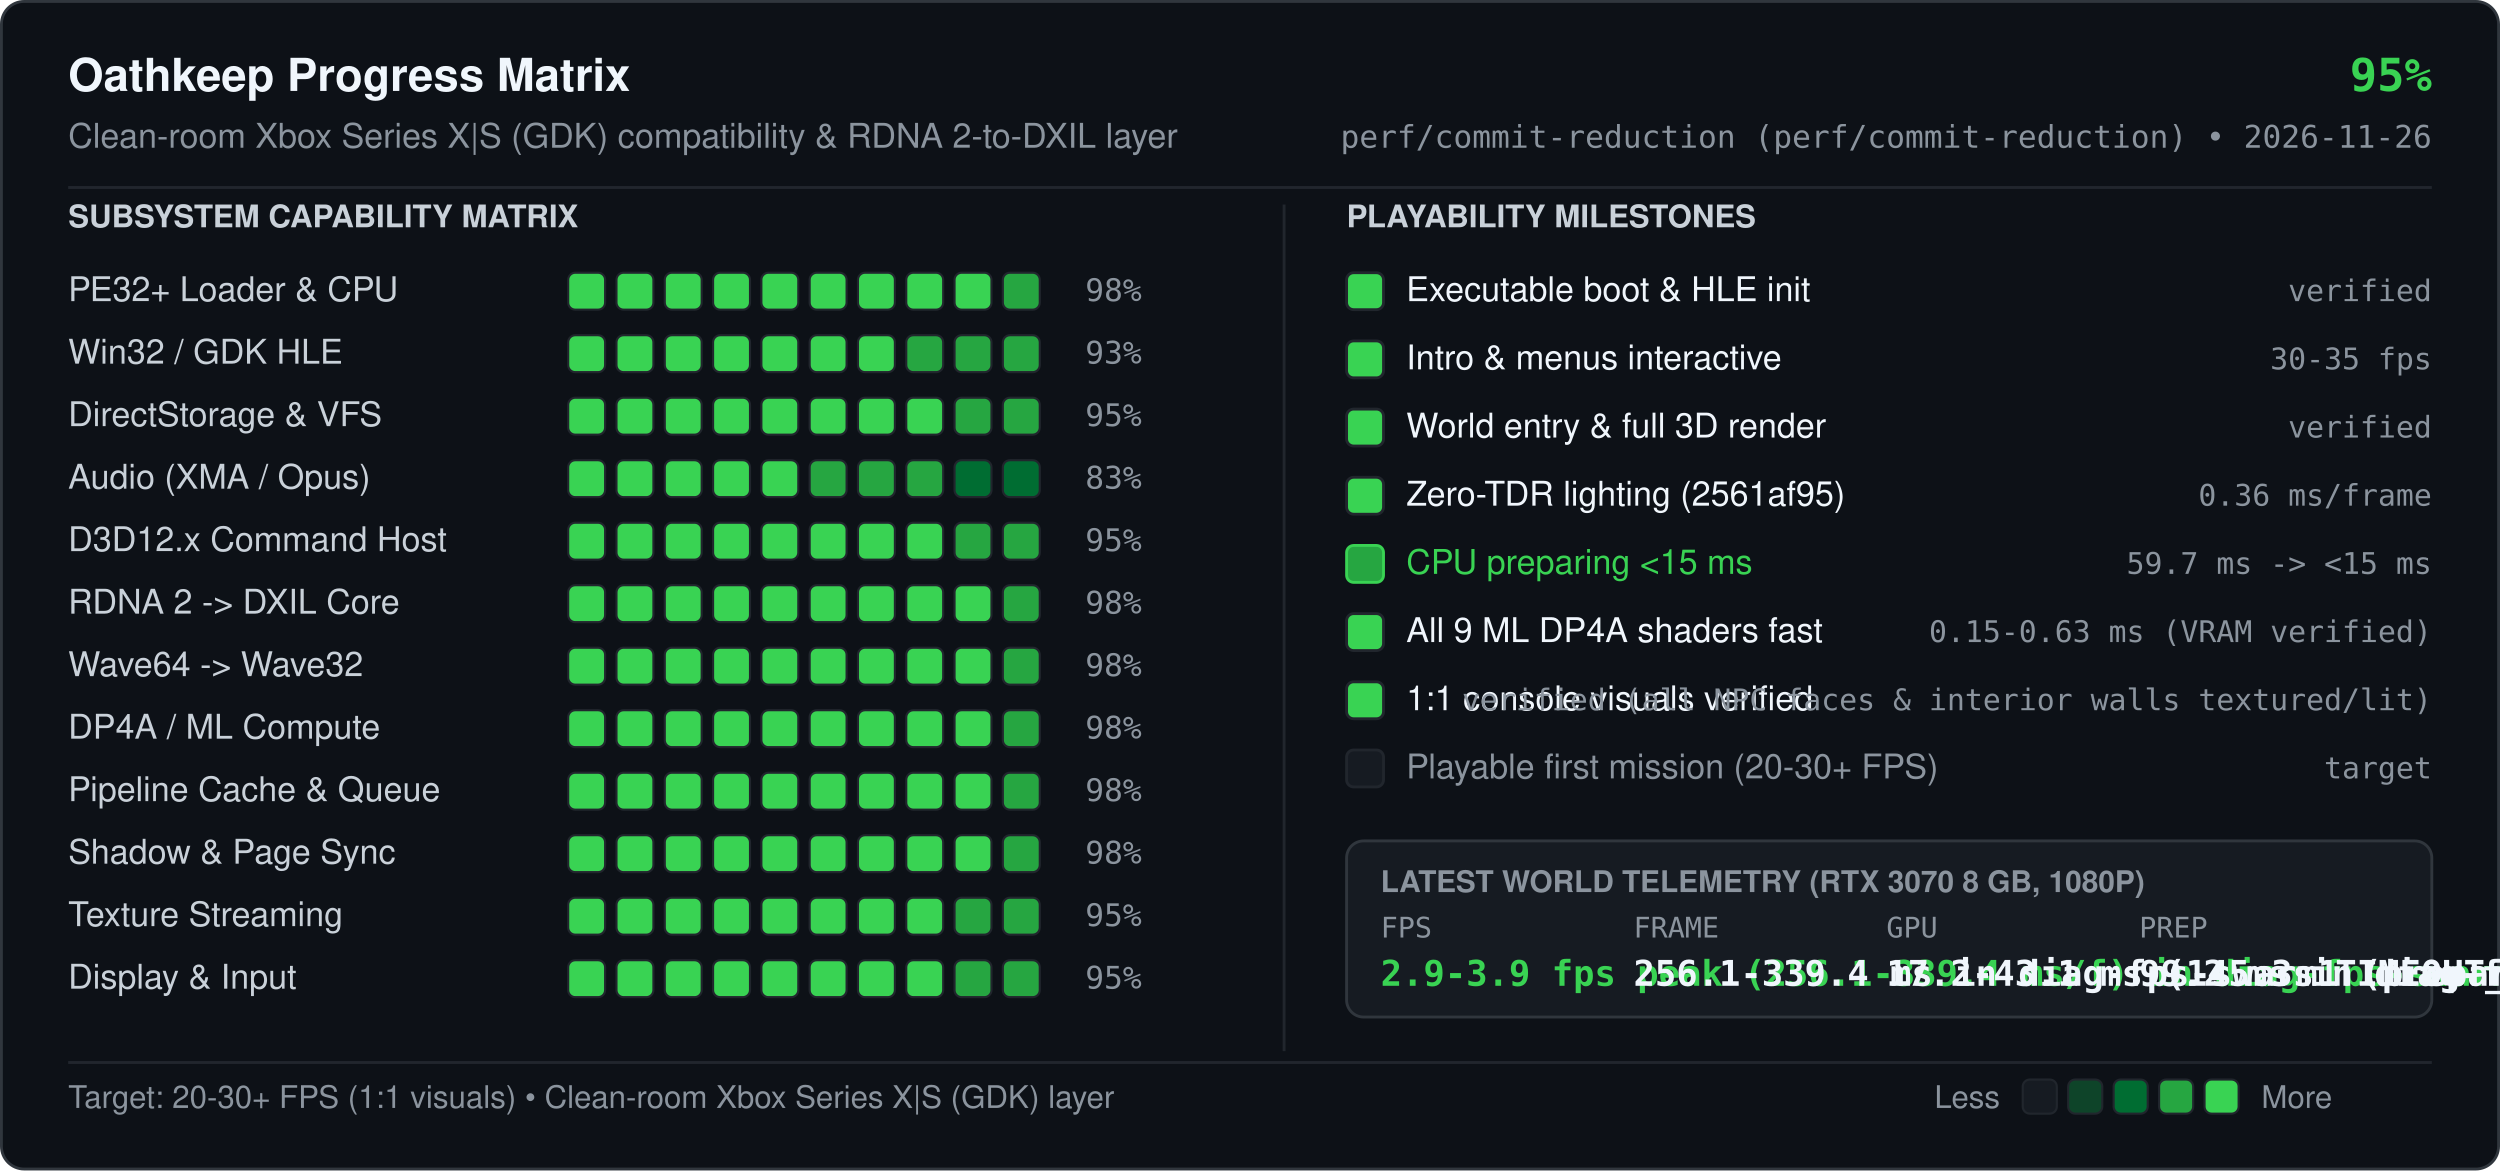
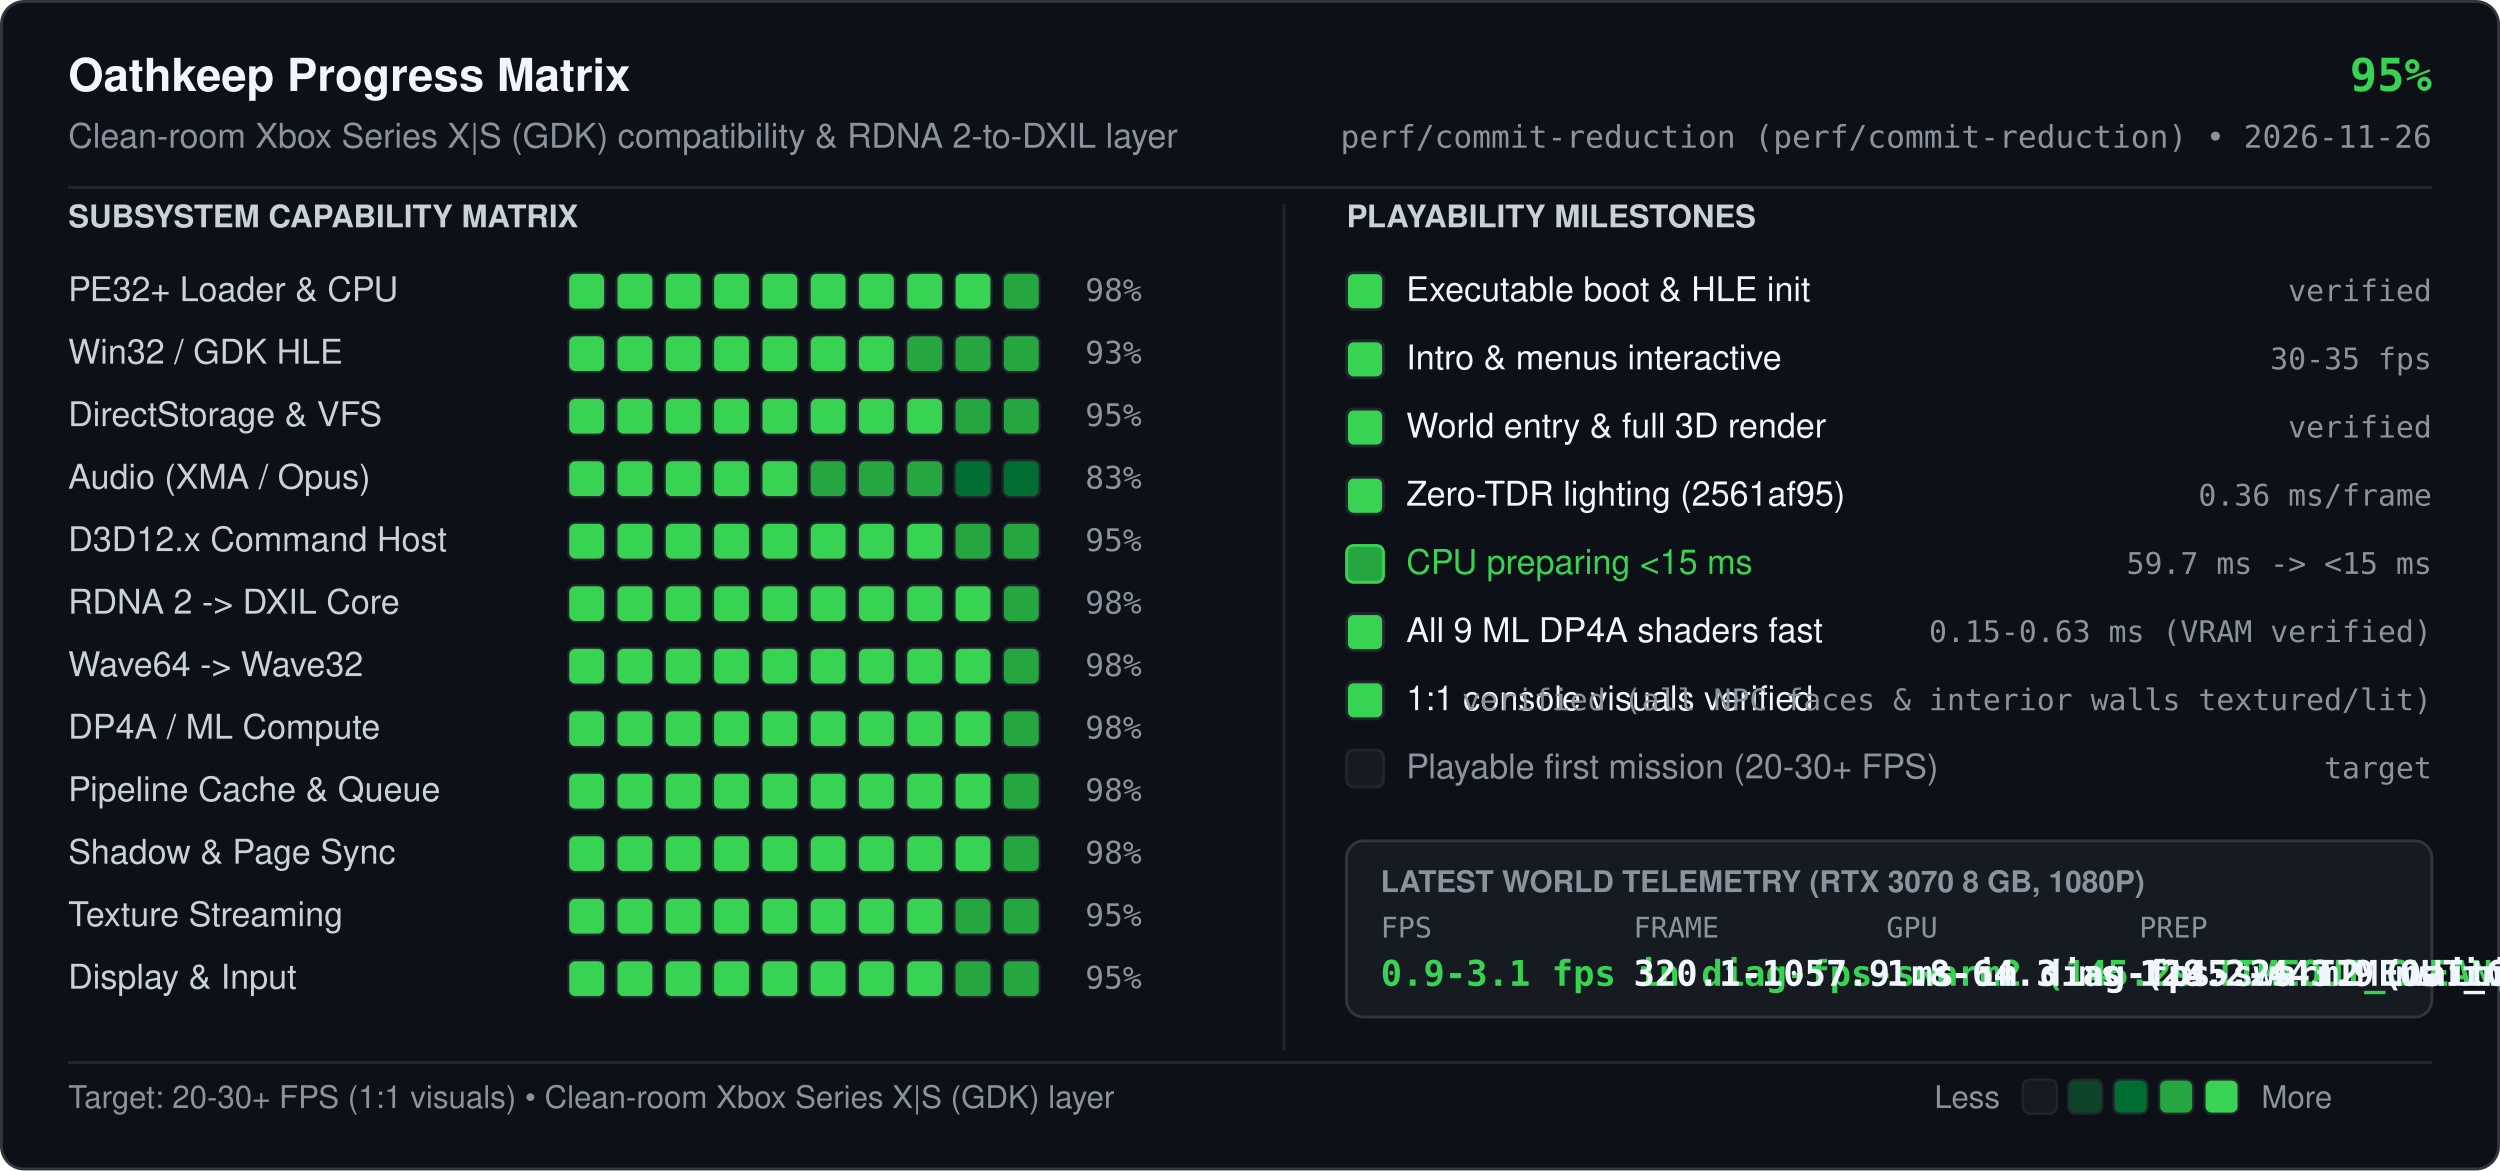
<svg xmlns="http://www.w3.org/2000/svg" width="880" height="412" viewBox="0 0 880 412" role="img" aria-label="Oathkeep Compatibility and Performance Progress">
  <defs>
    <style>text { font-family: -apple-system, BlinkMacSystemFont, 'Segoe UI', Helvetica, Arial, sans-serif; } .mono { font-family: ui-monospace, SFMono-Regular, Menlo, Consolas, monospace; }</style>
  </defs>
  <rect x="0.5" y="0.5" width="879" height="411" rx="8" fill="#0d1117" stroke="#30363d" />
  <text x="24" y="32" fill="#f0f6fc" font-size="16" font-weight="600">Oathkeep Progress Matrix</text>
  <text x="24" y="52" fill="#8b949e" font-size="12">Clean-room Xbox Series X|S (GDK) compatibility &amp; RDNA 2-to-DXIL layer</text>
  <text x="856" y="32" text-anchor="end" fill="#39d353" font-size="16" font-weight="700" class="mono">95%</text>
  <text x="856" y="52" text-anchor="end" fill="#8b949e" font-size="11" class="mono">perf/commit-reduction (perf/commit-reduction) • 2026-11-26</text>
  <line x1="24" y1="66" x2="856" y2="66" stroke="#21262d" />
  <text x="24" y="80" fill="#c9d1d9" font-size="11" font-weight="600">SUBSYSTEM CAPABILITY MATRIX</text>
  <text x="24" y="106" fill="#c9d1d9" font-size="12">PE32+ Loader &amp; CPU</text>
  <rect x="200" y="96" width="13" height="13" rx="2.5" fill="#39d353" stroke="#21262d" stroke-width="0.75" />
  <rect x="217" y="96" width="13" height="13" rx="2.5" fill="#39d353" stroke="#21262d" stroke-width="0.75" />
  <rect x="234" y="96" width="13" height="13" rx="2.5" fill="#39d353" stroke="#21262d" stroke-width="0.75" />
  <rect x="251" y="96" width="13" height="13" rx="2.5" fill="#39d353" stroke="#21262d" stroke-width="0.75" />
  <rect x="268" y="96" width="13" height="13" rx="2.5" fill="#39d353" stroke="#21262d" stroke-width="0.75" />
  <rect x="285" y="96" width="13" height="13" rx="2.5" fill="#39d353" stroke="#21262d" stroke-width="0.75" />
  <rect x="302" y="96" width="13" height="13" rx="2.5" fill="#39d353" stroke="#21262d" stroke-width="0.75" />
  <rect x="319" y="96" width="13" height="13" rx="2.5" fill="#39d353" stroke="#21262d" stroke-width="0.75" />
  <rect x="336" y="96" width="13" height="13" rx="2.5" fill="#39d353" stroke="#21262d" stroke-width="0.75" />
  <rect x="353" y="96" width="13" height="13" rx="2.5" fill="#26a641" stroke="#21262d" stroke-width="0.75" />
  <text x="382" y="106" fill="#8b949e" font-size="11" class="mono"> 98%</text>
  <text x="24" y="128" fill="#c9d1d9" font-size="12">Win32 / GDK HLE</text>
  <rect x="200" y="118" width="13" height="13" rx="2.5" fill="#39d353" stroke="#21262d" stroke-width="0.75" />
  <rect x="217" y="118" width="13" height="13" rx="2.5" fill="#39d353" stroke="#21262d" stroke-width="0.75" />
  <rect x="234" y="118" width="13" height="13" rx="2.5" fill="#39d353" stroke="#21262d" stroke-width="0.75" />
  <rect x="251" y="118" width="13" height="13" rx="2.5" fill="#39d353" stroke="#21262d" stroke-width="0.75" />
  <rect x="268" y="118" width="13" height="13" rx="2.5" fill="#39d353" stroke="#21262d" stroke-width="0.75" />
  <rect x="285" y="118" width="13" height="13" rx="2.5" fill="#39d353" stroke="#21262d" stroke-width="0.75" />
  <rect x="302" y="118" width="13" height="13" rx="2.5" fill="#39d353" stroke="#21262d" stroke-width="0.75" />
  <rect x="319" y="118" width="13" height="13" rx="2.5" fill="#26a641" stroke="#21262d" stroke-width="0.75" />
  <rect x="336" y="118" width="13" height="13" rx="2.5" fill="#26a641" stroke="#21262d" stroke-width="0.75" />
  <rect x="353" y="118" width="13" height="13" rx="2.5" fill="#26a641" stroke="#21262d" stroke-width="0.75" />
  <text x="382" y="128" fill="#8b949e" font-size="11" class="mono"> 93%</text>
  <text x="24" y="150" fill="#c9d1d9" font-size="12">DirectStorage &amp; VFS</text>
  <rect x="200" y="140" width="13" height="13" rx="2.5" fill="#39d353" stroke="#21262d" stroke-width="0.75" />
  <rect x="217" y="140" width="13" height="13" rx="2.5" fill="#39d353" stroke="#21262d" stroke-width="0.75" />
  <rect x="234" y="140" width="13" height="13" rx="2.5" fill="#39d353" stroke="#21262d" stroke-width="0.75" />
  <rect x="251" y="140" width="13" height="13" rx="2.5" fill="#39d353" stroke="#21262d" stroke-width="0.75" />
  <rect x="268" y="140" width="13" height="13" rx="2.5" fill="#39d353" stroke="#21262d" stroke-width="0.75" />
  <rect x="285" y="140" width="13" height="13" rx="2.5" fill="#39d353" stroke="#21262d" stroke-width="0.75" />
  <rect x="302" y="140" width="13" height="13" rx="2.5" fill="#39d353" stroke="#21262d" stroke-width="0.75" />
  <rect x="319" y="140" width="13" height="13" rx="2.5" fill="#39d353" stroke="#21262d" stroke-width="0.75" />
  <rect x="336" y="140" width="13" height="13" rx="2.5" fill="#26a641" stroke="#21262d" stroke-width="0.75" />
  <rect x="353" y="140" width="13" height="13" rx="2.5" fill="#26a641" stroke="#21262d" stroke-width="0.75" />
  <text x="382" y="150" fill="#8b949e" font-size="11" class="mono"> 95%</text>
  <text x="24" y="172" fill="#c9d1d9" font-size="12">Audio (XMA / Opus)</text>
  <rect x="200" y="162" width="13" height="13" rx="2.5" fill="#39d353" stroke="#21262d" stroke-width="0.75" />
  <rect x="217" y="162" width="13" height="13" rx="2.5" fill="#39d353" stroke="#21262d" stroke-width="0.75" />
  <rect x="234" y="162" width="13" height="13" rx="2.5" fill="#39d353" stroke="#21262d" stroke-width="0.75" />
  <rect x="251" y="162" width="13" height="13" rx="2.5" fill="#39d353" stroke="#21262d" stroke-width="0.75" />
  <rect x="268" y="162" width="13" height="13" rx="2.5" fill="#39d353" stroke="#21262d" stroke-width="0.75" />
  <rect x="285" y="162" width="13" height="13" rx="2.5" fill="#26a641" stroke="#21262d" stroke-width="0.75" />
  <rect x="302" y="162" width="13" height="13" rx="2.5" fill="#26a641" stroke="#21262d" stroke-width="0.75" />
  <rect x="319" y="162" width="13" height="13" rx="2.5" fill="#26a641" stroke="#21262d" stroke-width="0.75" />
  <rect x="336" y="162" width="13" height="13" rx="2.5" fill="#006d32" stroke="#21262d" stroke-width="0.75" />
  <rect x="353" y="162" width="13" height="13" rx="2.5" fill="#006d32" stroke="#21262d" stroke-width="0.75" />
  <text x="382" y="172" fill="#8b949e" font-size="11" class="mono"> 83%</text>
  <text x="24" y="194" fill="#c9d1d9" font-size="12">D3D12.x Command Host</text>
  <rect x="200" y="184" width="13" height="13" rx="2.5" fill="#39d353" stroke="#21262d" stroke-width="0.75" />
  <rect x="217" y="184" width="13" height="13" rx="2.5" fill="#39d353" stroke="#21262d" stroke-width="0.75" />
  <rect x="234" y="184" width="13" height="13" rx="2.5" fill="#39d353" stroke="#21262d" stroke-width="0.75" />
  <rect x="251" y="184" width="13" height="13" rx="2.5" fill="#39d353" stroke="#21262d" stroke-width="0.75" />
  <rect x="268" y="184" width="13" height="13" rx="2.5" fill="#39d353" stroke="#21262d" stroke-width="0.75" />
  <rect x="285" y="184" width="13" height="13" rx="2.5" fill="#39d353" stroke="#21262d" stroke-width="0.75" />
  <rect x="302" y="184" width="13" height="13" rx="2.5" fill="#39d353" stroke="#21262d" stroke-width="0.75" />
  <rect x="319" y="184" width="13" height="13" rx="2.5" fill="#39d353" stroke="#21262d" stroke-width="0.75" />
  <rect x="336" y="184" width="13" height="13" rx="2.5" fill="#26a641" stroke="#21262d" stroke-width="0.75" />
  <rect x="353" y="184" width="13" height="13" rx="2.5" fill="#26a641" stroke="#21262d" stroke-width="0.75" />
  <text x="382" y="194" fill="#8b949e" font-size="11" class="mono"> 95%</text>
  <text x="24" y="216" fill="#c9d1d9" font-size="12">RDNA 2 -&gt; DXIL Core</text>
  <rect x="200" y="206" width="13" height="13" rx="2.5" fill="#39d353" stroke="#21262d" stroke-width="0.75" />
  <rect x="217" y="206" width="13" height="13" rx="2.5" fill="#39d353" stroke="#21262d" stroke-width="0.75" />
  <rect x="234" y="206" width="13" height="13" rx="2.5" fill="#39d353" stroke="#21262d" stroke-width="0.75" />
  <rect x="251" y="206" width="13" height="13" rx="2.5" fill="#39d353" stroke="#21262d" stroke-width="0.75" />
  <rect x="268" y="206" width="13" height="13" rx="2.5" fill="#39d353" stroke="#21262d" stroke-width="0.75" />
  <rect x="285" y="206" width="13" height="13" rx="2.5" fill="#39d353" stroke="#21262d" stroke-width="0.75" />
  <rect x="302" y="206" width="13" height="13" rx="2.5" fill="#39d353" stroke="#21262d" stroke-width="0.75" />
  <rect x="319" y="206" width="13" height="13" rx="2.5" fill="#39d353" stroke="#21262d" stroke-width="0.75" />
  <rect x="336" y="206" width="13" height="13" rx="2.5" fill="#39d353" stroke="#21262d" stroke-width="0.75" />
  <rect x="353" y="206" width="13" height="13" rx="2.5" fill="#26a641" stroke="#21262d" stroke-width="0.75" />
  <text x="382" y="216" fill="#8b949e" font-size="11" class="mono"> 98%</text>
  <text x="24" y="238" fill="#c9d1d9" font-size="12">Wave64 -&gt; Wave32</text>
  <rect x="200" y="228" width="13" height="13" rx="2.5" fill="#39d353" stroke="#21262d" stroke-width="0.75" />
  <rect x="217" y="228" width="13" height="13" rx="2.5" fill="#39d353" stroke="#21262d" stroke-width="0.75" />
  <rect x="234" y="228" width="13" height="13" rx="2.5" fill="#39d353" stroke="#21262d" stroke-width="0.75" />
  <rect x="251" y="228" width="13" height="13" rx="2.5" fill="#39d353" stroke="#21262d" stroke-width="0.75" />
  <rect x="268" y="228" width="13" height="13" rx="2.5" fill="#39d353" stroke="#21262d" stroke-width="0.75" />
  <rect x="285" y="228" width="13" height="13" rx="2.5" fill="#39d353" stroke="#21262d" stroke-width="0.75" />
  <rect x="302" y="228" width="13" height="13" rx="2.5" fill="#39d353" stroke="#21262d" stroke-width="0.75" />
  <rect x="319" y="228" width="13" height="13" rx="2.5" fill="#39d353" stroke="#21262d" stroke-width="0.75" />
  <rect x="336" y="228" width="13" height="13" rx="2.5" fill="#39d353" stroke="#21262d" stroke-width="0.75" />
  <rect x="353" y="228" width="13" height="13" rx="2.5" fill="#26a641" stroke="#21262d" stroke-width="0.75" />
  <text x="382" y="238" fill="#8b949e" font-size="11" class="mono"> 98%</text>
  <text x="24" y="260" fill="#c9d1d9" font-size="12">DP4A / ML Compute</text>
  <rect x="200" y="250" width="13" height="13" rx="2.5" fill="#39d353" stroke="#21262d" stroke-width="0.75" />
  <rect x="217" y="250" width="13" height="13" rx="2.5" fill="#39d353" stroke="#21262d" stroke-width="0.75" />
  <rect x="234" y="250" width="13" height="13" rx="2.5" fill="#39d353" stroke="#21262d" stroke-width="0.75" />
  <rect x="251" y="250" width="13" height="13" rx="2.5" fill="#39d353" stroke="#21262d" stroke-width="0.75" />
  <rect x="268" y="250" width="13" height="13" rx="2.5" fill="#39d353" stroke="#21262d" stroke-width="0.75" />
  <rect x="285" y="250" width="13" height="13" rx="2.5" fill="#39d353" stroke="#21262d" stroke-width="0.75" />
  <rect x="302" y="250" width="13" height="13" rx="2.5" fill="#39d353" stroke="#21262d" stroke-width="0.75" />
  <rect x="319" y="250" width="13" height="13" rx="2.5" fill="#39d353" stroke="#21262d" stroke-width="0.75" />
  <rect x="336" y="250" width="13" height="13" rx="2.5" fill="#39d353" stroke="#21262d" stroke-width="0.75" />
  <rect x="353" y="250" width="13" height="13" rx="2.5" fill="#26a641" stroke="#21262d" stroke-width="0.75" />
  <text x="382" y="260" fill="#8b949e" font-size="11" class="mono"> 98%</text>
  <text x="24" y="282" fill="#c9d1d9" font-size="12">Pipeline Cache &amp; Queue</text>
  <rect x="200" y="272" width="13" height="13" rx="2.5" fill="#39d353" stroke="#21262d" stroke-width="0.75" />
  <rect x="217" y="272" width="13" height="13" rx="2.5" fill="#39d353" stroke="#21262d" stroke-width="0.75" />
  <rect x="234" y="272" width="13" height="13" rx="2.5" fill="#39d353" stroke="#21262d" stroke-width="0.75" />
  <rect x="251" y="272" width="13" height="13" rx="2.5" fill="#39d353" stroke="#21262d" stroke-width="0.75" />
  <rect x="268" y="272" width="13" height="13" rx="2.5" fill="#39d353" stroke="#21262d" stroke-width="0.75" />
  <rect x="285" y="272" width="13" height="13" rx="2.5" fill="#39d353" stroke="#21262d" stroke-width="0.75" />
  <rect x="302" y="272" width="13" height="13" rx="2.5" fill="#39d353" stroke="#21262d" stroke-width="0.75" />
  <rect x="319" y="272" width="13" height="13" rx="2.5" fill="#39d353" stroke="#21262d" stroke-width="0.75" />
  <rect x="336" y="272" width="13" height="13" rx="2.5" fill="#39d353" stroke="#21262d" stroke-width="0.75" />
  <rect x="353" y="272" width="13" height="13" rx="2.5" fill="#26a641" stroke="#21262d" stroke-width="0.75" />
  <text x="382" y="282" fill="#8b949e" font-size="11" class="mono"> 98%</text>
  <text x="24" y="304" fill="#c9d1d9" font-size="12">Shadow &amp; Page Sync</text>
  <rect x="200" y="294" width="13" height="13" rx="2.5" fill="#39d353" stroke="#21262d" stroke-width="0.75" />
  <rect x="217" y="294" width="13" height="13" rx="2.5" fill="#39d353" stroke="#21262d" stroke-width="0.75" />
  <rect x="234" y="294" width="13" height="13" rx="2.5" fill="#39d353" stroke="#21262d" stroke-width="0.75" />
  <rect x="251" y="294" width="13" height="13" rx="2.5" fill="#39d353" stroke="#21262d" stroke-width="0.75" />
  <rect x="268" y="294" width="13" height="13" rx="2.5" fill="#39d353" stroke="#21262d" stroke-width="0.75" />
  <rect x="285" y="294" width="13" height="13" rx="2.5" fill="#39d353" stroke="#21262d" stroke-width="0.75" />
  <rect x="302" y="294" width="13" height="13" rx="2.5" fill="#39d353" stroke="#21262d" stroke-width="0.75" />
  <rect x="319" y="294" width="13" height="13" rx="2.5" fill="#39d353" stroke="#21262d" stroke-width="0.75" />
  <rect x="336" y="294" width="13" height="13" rx="2.5" fill="#39d353" stroke="#21262d" stroke-width="0.75" />
  <rect x="353" y="294" width="13" height="13" rx="2.5" fill="#26a641" stroke="#21262d" stroke-width="0.75" />
  <text x="382" y="304" fill="#8b949e" font-size="11" class="mono"> 98%</text>
  <text x="24" y="326" fill="#c9d1d9" font-size="12">Texture Streaming</text>
  <rect x="200" y="316" width="13" height="13" rx="2.5" fill="#39d353" stroke="#21262d" stroke-width="0.75" />
  <rect x="217" y="316" width="13" height="13" rx="2.5" fill="#39d353" stroke="#21262d" stroke-width="0.75" />
  <rect x="234" y="316" width="13" height="13" rx="2.5" fill="#39d353" stroke="#21262d" stroke-width="0.75" />
  <rect x="251" y="316" width="13" height="13" rx="2.5" fill="#39d353" stroke="#21262d" stroke-width="0.75" />
  <rect x="268" y="316" width="13" height="13" rx="2.5" fill="#39d353" stroke="#21262d" stroke-width="0.75" />
  <rect x="285" y="316" width="13" height="13" rx="2.5" fill="#39d353" stroke="#21262d" stroke-width="0.75" />
  <rect x="302" y="316" width="13" height="13" rx="2.5" fill="#39d353" stroke="#21262d" stroke-width="0.75" />
  <rect x="319" y="316" width="13" height="13" rx="2.5" fill="#39d353" stroke="#21262d" stroke-width="0.75" />
  <rect x="336" y="316" width="13" height="13" rx="2.5" fill="#26a641" stroke="#21262d" stroke-width="0.75" />
  <rect x="353" y="316" width="13" height="13" rx="2.5" fill="#26a641" stroke="#21262d" stroke-width="0.75" />
  <text x="382" y="326" fill="#8b949e" font-size="11" class="mono"> 95%</text>
  <text x="24" y="348" fill="#c9d1d9" font-size="12">Display &amp; Input</text>
  <rect x="200" y="338" width="13" height="13" rx="2.5" fill="#39d353" stroke="#21262d" stroke-width="0.75" />
  <rect x="217" y="338" width="13" height="13" rx="2.5" fill="#39d353" stroke="#21262d" stroke-width="0.75" />
  <rect x="234" y="338" width="13" height="13" rx="2.5" fill="#39d353" stroke="#21262d" stroke-width="0.75" />
  <rect x="251" y="338" width="13" height="13" rx="2.5" fill="#39d353" stroke="#21262d" stroke-width="0.75" />
  <rect x="268" y="338" width="13" height="13" rx="2.5" fill="#39d353" stroke="#21262d" stroke-width="0.75" />
  <rect x="285" y="338" width="13" height="13" rx="2.5" fill="#39d353" stroke="#21262d" stroke-width="0.75" />
  <rect x="302" y="338" width="13" height="13" rx="2.5" fill="#39d353" stroke="#21262d" stroke-width="0.75" />
  <rect x="319" y="338" width="13" height="13" rx="2.5" fill="#39d353" stroke="#21262d" stroke-width="0.75" />
  <rect x="336" y="338" width="13" height="13" rx="2.5" fill="#26a641" stroke="#21262d" stroke-width="0.75" />
  <rect x="353" y="338" width="13" height="13" rx="2.5" fill="#26a641" stroke="#21262d" stroke-width="0.75" />
  <text x="382" y="348" fill="#8b949e" font-size="11" class="mono"> 95%</text>
  <line x1="452" y1="72" x2="452" y2="370" stroke="#21262d" />
  <text x="474" y="80" fill="#c9d1d9" font-size="11" font-weight="600">PLAYABILITY MILESTONES</text>
  <rect x="474" y="96" width="13" height="13" rx="2.5" fill="#39d353" stroke="#21262d" stroke-width="1" />
  <text x="495" y="106" fill="#f0f6fc" font-size="12" font-weight="500">Executable boot &amp; HLE init</text>
  <text x="856" y="106" text-anchor="end" fill="#8b949e" font-size="10.5" class="mono">verified</text>
  <rect x="474" y="120" width="13" height="13" rx="2.5" fill="#39d353" stroke="#21262d" stroke-width="1" />
  <text x="495" y="130" fill="#f0f6fc" font-size="12" font-weight="500">Intro &amp; menus interactive</text>
  <text x="856" y="130" text-anchor="end" fill="#8b949e" font-size="10.5" class="mono">30-35 fps</text>
  <rect x="474" y="144" width="13" height="13" rx="2.5" fill="#39d353" stroke="#21262d" stroke-width="1" />
  <text x="495" y="154" fill="#f0f6fc" font-size="12" font-weight="500">World entry &amp; full 3D render</text>
  <text x="856" y="154" text-anchor="end" fill="#8b949e" font-size="10.5" class="mono">verified</text>
  <rect x="474" y="168" width="13" height="13" rx="2.5" fill="#39d353" stroke="#21262d" stroke-width="1" />
  <text x="495" y="178" fill="#f0f6fc" font-size="12" font-weight="500">Zero-TDR lighting (2561af95)</text>
  <text x="856" y="178" text-anchor="end" fill="#8b949e" font-size="10.5" class="mono">0.36 ms/frame</text>
  <rect x="474" y="192" width="13" height="13" rx="2.5" fill="#26a641" stroke="#39d353" stroke-width="1" />
  <text x="495" y="202" fill="#39d353" font-size="12" font-weight="500">CPU preparing &lt;15 ms</text>
  <text x="856" y="202" text-anchor="end" fill="#8b949e" font-size="10.5" class="mono">59.7 ms -&gt; &lt;15 ms</text>
  <rect x="474" y="216" width="13" height="13" rx="2.5" fill="#39d353" stroke="#21262d" stroke-width="1" />
  <text x="495" y="226" fill="#f0f6fc" font-size="12" font-weight="500">All 9 ML DP4A shaders fast</text>
  <text x="856" y="226" text-anchor="end" fill="#8b949e" font-size="10.5" class="mono">0.15-0.63 ms (VRAM verified)</text>
  <rect x="474" y="240" width="13" height="13" rx="2.5" fill="#39d353" stroke="#21262d" stroke-width="1" />
  <text x="495" y="250" fill="#f0f6fc" font-size="12" font-weight="500">1:1 console visuals verified</text>
  <text x="856" y="250" text-anchor="end" fill="#8b949e" font-size="10.5" class="mono">verified (all NPC faces &amp; interior walls textured/lit)</text>
  <rect x="474" y="264" width="13" height="13" rx="2.5" fill="#161b22" stroke="#21262d" stroke-width="1" />
  <text x="495" y="274" fill="#8b949e" font-size="12" font-weight="500">Playable first mission (20-30+ FPS)</text>
  <text x="856" y="274" text-anchor="end" fill="#8b949e" font-size="10.5" class="mono">target</text>
  <rect x="474" y="296" width="382" height="62" rx="6" fill="#161b22" stroke="#30363d" />
  <text x="486" y="314" fill="#8b949e" font-size="10.5" font-weight="600">LATEST WORLD TELEMETRY (RTX 3070 8 GB, 1080P)</text>
  <text x="486" y="330" fill="#8b949e" font-size="10" class="mono">FPS</text>
-   <text x="486" y="347" fill="#39d353" font-size="12.5" font-weight="600" class="mono">2.9-3.9 fps peak (256.1-339.4 ms/f) in diag-fps-swarm1 (145.3s TIMEOUT_CLEAN; peak VRAM 6,838/7,161 MB, 0 crashes/TDRs/OOMs)</text>
+   <text x="486" y="347" fill="#39d353" font-size="12.5" font-weight="600" class="mono">0.9-3.1 fps in diag-fps-swarm2 (145.2s TIMEOUT_CLEAN; exposed &amp; reverted 5d52155 card_steps/thin regression + CAPPED_DYNAMIC=131072 exhaustion; Wave64 5dc3b259/6f225b64 + async sweep + watch.rs verified)</text>
  <text x="575" y="330" fill="#8b949e" font-size="10" class="mono">FRAME</text>
-   <text x="575" y="347" fill="#f0f6fc" font-size="12.5" font-weight="600" class="mono">256.1-339.4 ms in diag-fps-swarm1 (preparing 157.4-&gt;99.2 ms, GPU 100.1-&gt;43.1 ms, copy-back 57.4-&gt;35.0 ms, land::rest 25.6-&gt;0.92 ms)</text>
+   <text x="575" y="347" fill="#f0f6fc" font-size="12.5" font-weight="600" class="mono">320.1-1057.9 ms in diag-fps-swarm2 (waiting for flights 52.7-&gt;0.1 ms, sweep 41-54-&gt;0.1 ms, guards 91.1-&gt;16.6-42.9 ms; reverted 5d52155 41-107 ms card-plan &amp; 3.4s thin regression)</text>
  <text x="664" y="330" fill="#8b949e" font-size="10" class="mono">GPU</text>
-   <text x="664" y="347" fill="#f0f6fc" font-size="12.5" font-weight="600" class="mono">17.2-43.1 ms (145.3s TIMEOUT_CLEAN; peak VRAM 6,838/7,161 MB, -310 MB headroom, 0 depth-plane misses)</text>
+   <text x="664" y="347" fill="#f0f6fc" font-size="12.5" font-weight="600" class="mono">1.8-64.3 ms (145.2s TIMEOUT_CLEAN; 0 crashes/TDRs/OOMs, 0 failed Wave64 shaders, 0 refused PSOs)</text>
  <text x="753" y="330" fill="#8b949e" font-size="10" class="mono">PREP</text>
-   <text x="753" y="347" fill="#f0f6fc" font-size="12.5" font-weight="600" class="mono">99.2 ms in diag-fps-swarm1 (-37% vs 157.4 ms; snapshots 24.7-&gt;13.6 ms, heap spans 3.9-&gt;0.5 ms, 0 refused buffer views)</text>
+   <text x="753" y="347" fill="#f0f6fc" font-size="12.5" font-weight="600" class="mono">128.2-443.9 ms in diag-fps-swarm2 (prior baseline 99.2 ms restored by reverting 5d52155 while keeping async sweep 0.1 ms + race-free watch.rs)</text>
  <line x1="24" y1="374" x2="856" y2="374" stroke="#21262d" />
  <text x="24" y="390" fill="#8b949e" font-size="11">Target: 20-30+ FPS (1:1 visuals) • Clean-room Xbox Series X|S (GDK) layer</text>
  <text x="704" y="390" text-anchor="end" fill="#8b949e" font-size="11">Less</text>
  <rect x="712" y="380" width="12" height="12" rx="2.5" fill="#161b22" stroke="#21262d" stroke-width="0.75" />
  <rect x="728" y="380" width="12" height="12" rx="2.5" fill="#0e4429" stroke="#21262d" stroke-width="0.75" />
  <rect x="744" y="380" width="12" height="12" rx="2.5" fill="#006d32" stroke="#21262d" stroke-width="0.75" />
  <rect x="760" y="380" width="12" height="12" rx="2.5" fill="#26a641" stroke="#21262d" stroke-width="0.75" />
  <rect x="776" y="380" width="12" height="12" rx="2.5" fill="#39d353" stroke="#21262d" stroke-width="0.75" />
  <text x="796" y="390" fill="#8b949e" font-size="11">More</text>
</svg>
